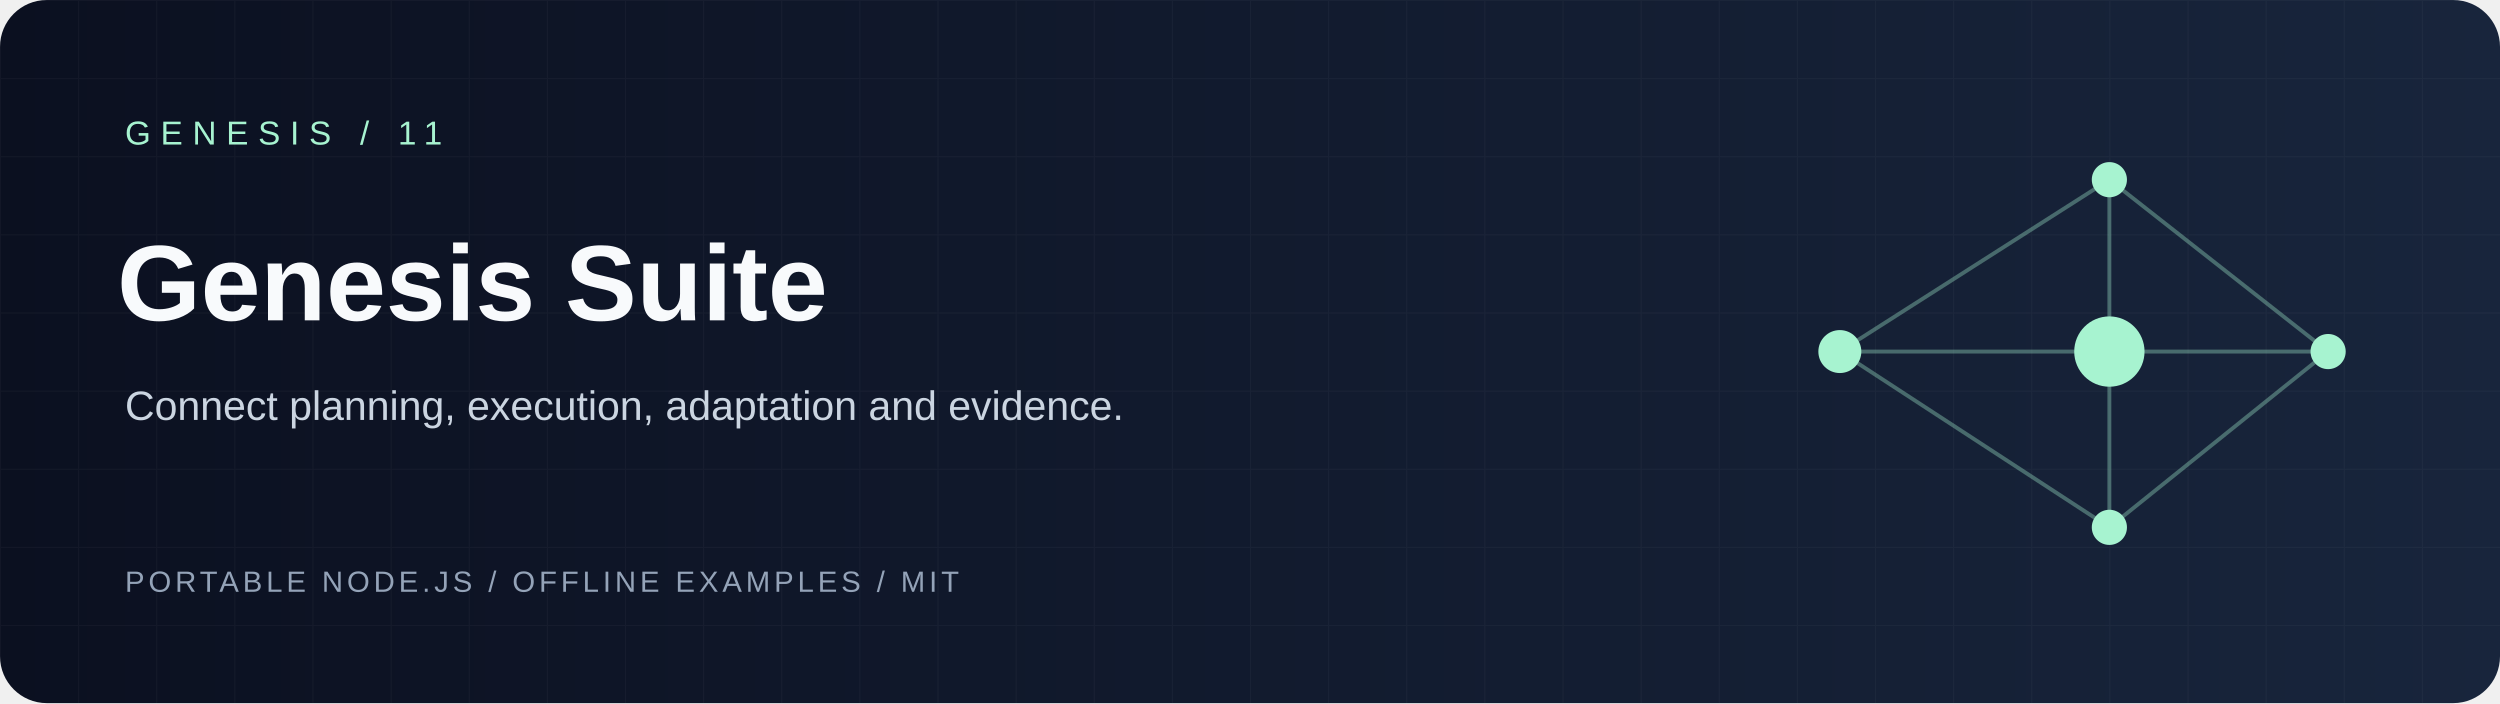
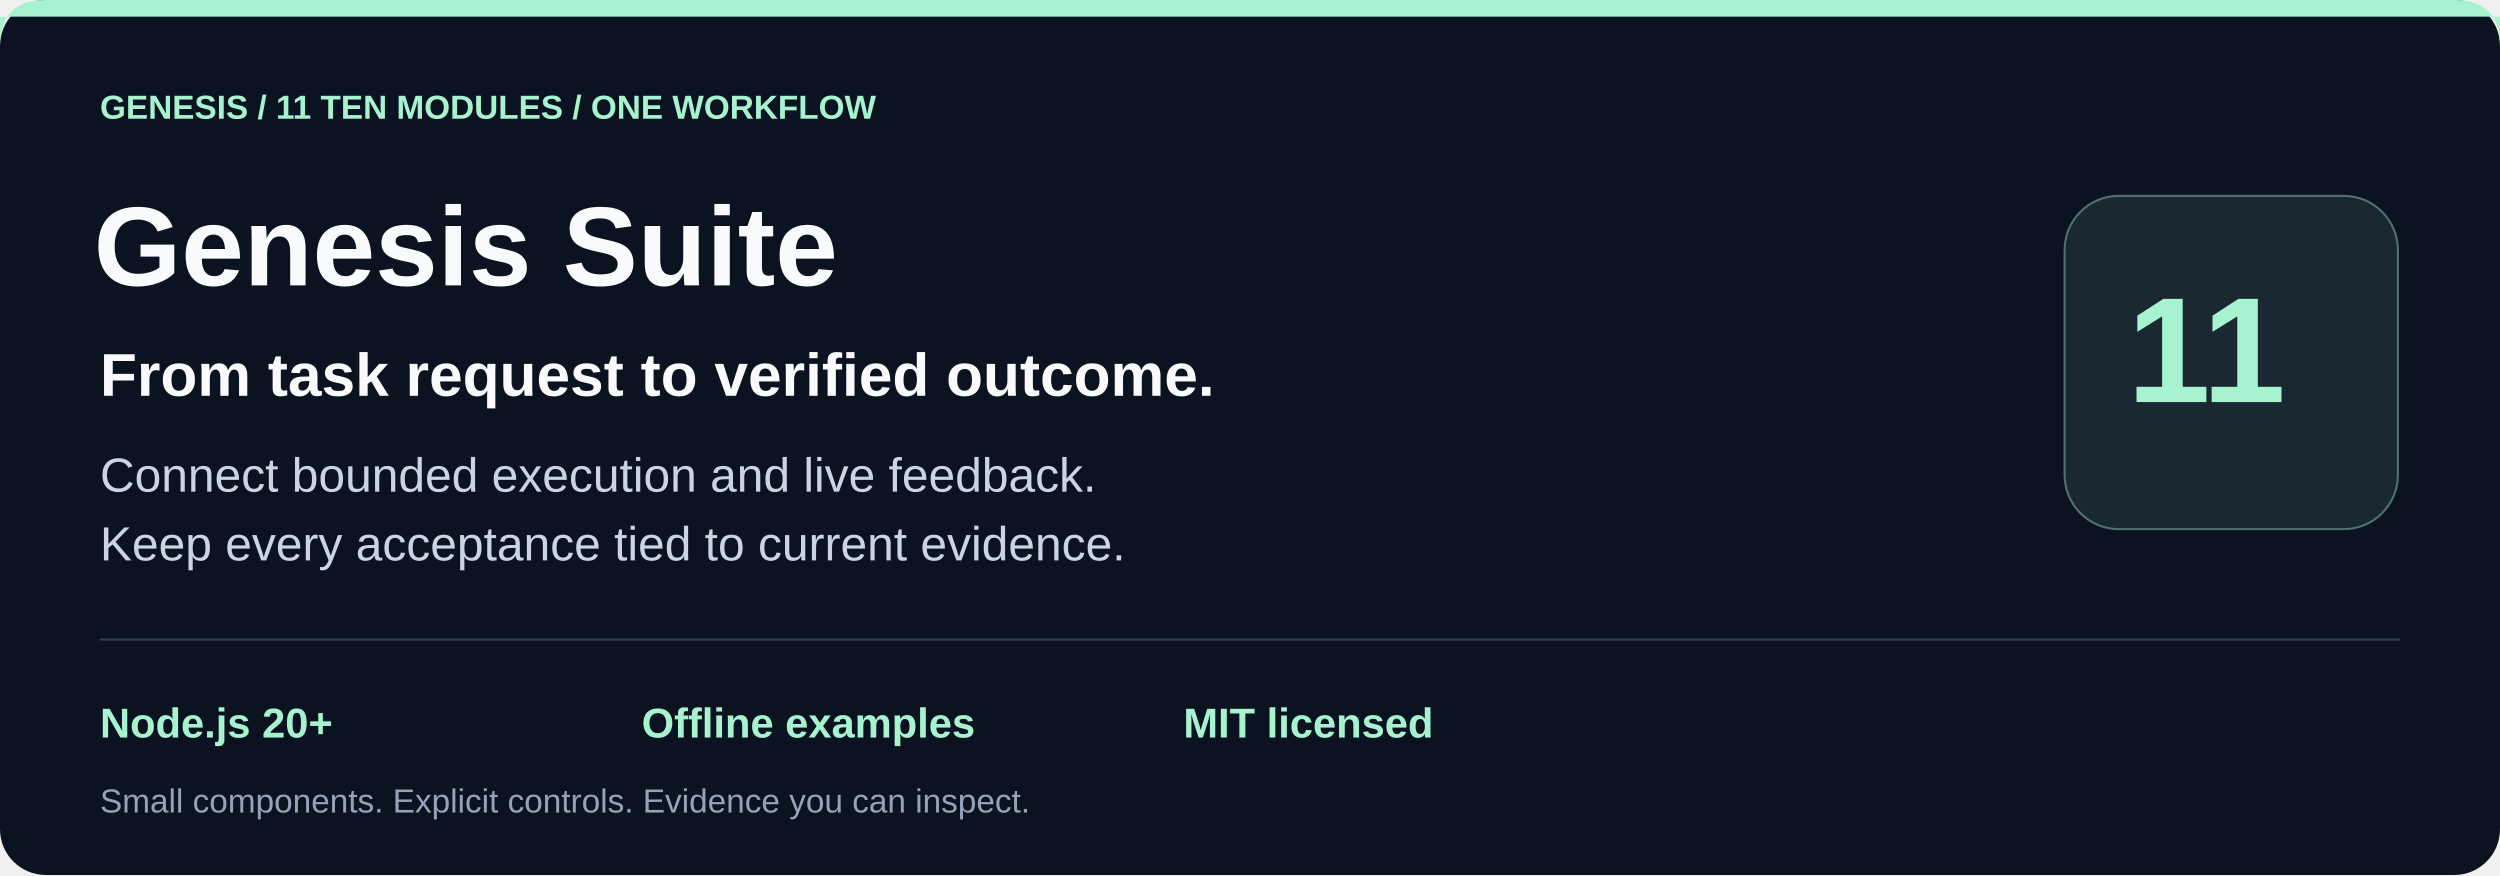
- <svg xmlns="http://www.w3.org/2000/svg" width="1280" height="360" viewBox="0 0 1280 360" role="img" aria-labelledby="title desc">
-   <defs>
-     <linearGradient id="bg">
-       <stop stop-color="#0b1020" />
-       <stop offset="1" stop-color="#18253c" />
-     </linearGradient>
-     <pattern id="grid" width="40" height="40" patternUnits="userSpaceOnUse">
-       <path d="M40 0H0V40" fill="none" stroke="#ffffff" stroke-opacity=".035" />
-     </pattern>
-   </defs>
-   <rect width="1280" height="360" rx="24" fill="url(#bg)" />
-   <rect width="1280" height="360" rx="24" fill="url(#grid)" />
-   <g fill="none" stroke="#a7f3d0" stroke-opacity=".35" stroke-width="2">
-     <path d="M942 180L1080 92L1192 180L1080 270Z M942 180H1192 M1080 92V270" />
-   </g>
-   <g fill="#a7f3d0">
-     <circle cx="942" cy="180" r="11" />
-     <circle cx="1080" cy="92" r="9" />
-     <circle cx="1192" cy="180" r="9" />
-     <circle cx="1080" cy="270" r="9" />
-     <circle cx="1080" cy="180" r="18" />
-   </g>
-   <text x="64" y="74" fill="#a7f3d0" font-family="Segoe UI,Arial,sans-serif" font-size="17" letter-spacing="5">GENESIS / 11</text>
-   <text x="60" y="164" fill="#f8fafc" font-family="Segoe UI,Arial,sans-serif" font-weight="700" font-size="55">Genesis Suite</text>
-   <text x="64" y="215" fill="#cbd5e1" font-family="Segoe UI,Arial,sans-serif" font-size="21">Connect planning, execution, adaptation and evidence.</text>
-   <text x="64" y="303" fill="#94a3b8" font-family="Segoe UI,Arial,sans-serif" font-size="15" letter-spacing="2">PORTABLE NODE.JS  /  OFFLINE EXAMPLES  /  MIT</text>
+ <svg xmlns="http://www.w3.org/2000/svg" width="1200" height="420" viewBox="0 0 1200 420" role="img" aria-labelledby="title desc">
+   <rect width="1200" height="420" rx="22" fill="#0b1220" />
+   <path d="M0 22Q0 0 22 0H1178Q1200 0 1200 22V8H0Z" fill="#a7f3d0" />
+   <text x="48" y="57" font-family="Arial,Helvetica,sans-serif" font-size="16" fill="#a7f3d0" font-weight="700">GENESIS / 11    TEN MODULES / ONE WORKFLOW</text>
+   <text x="45" y="137" font-family="Arial,Helvetica,sans-serif" font-size="54" fill="#f8fafc" font-weight="700">Genesis Suite</text>
+   <text x="48" y="190" font-family="Arial,Helvetica,sans-serif" font-size="29" fill="#f8fafc" font-weight="700">From task request to verified outcome.</text>
+   <text x="48" y="236" font-family="Arial,Helvetica,sans-serif" font-size="23" fill="#cbd5e1" font-weight="400">Connect bounded execution and live feedback.</text>
+   <text x="48" y="269" font-family="Arial,Helvetica,sans-serif" font-size="23" fill="#cbd5e1" font-weight="400">Keep every acceptance tied to current evidence.</text>
+   <path d="M48 307H1152" stroke="#334155" />
+   <text x="48" y="354" font-family="Arial,Helvetica,sans-serif" font-size="20" fill="#a7f3d0" font-weight="700">Node.js 20+</text>
+   <text x="308" y="354" font-family="Arial,Helvetica,sans-serif" font-size="20" fill="#a7f3d0" font-weight="700">Offline examples</text>
+   <text x="568" y="354" font-family="Arial,Helvetica,sans-serif" font-size="20" fill="#a7f3d0" font-weight="700">MIT licensed</text>
+   <text x="48" y="390" font-family="Arial,Helvetica,sans-serif" font-size="16" fill="#94a3b8" font-weight="400">Small components. Explicit controls. Evidence you can inspect.</text>
+   <rect x="991" y="94" width="160" height="160" rx="26" fill="#a7f3d0" fill-opacity=".10" stroke="#a7f3d0" stroke-opacity=".4" />
+   <text x="1021" y="193" font-family="Arial,Helvetica,sans-serif" font-size="72" fill="#a7f3d0" font-weight="700">11</text>
</svg>
